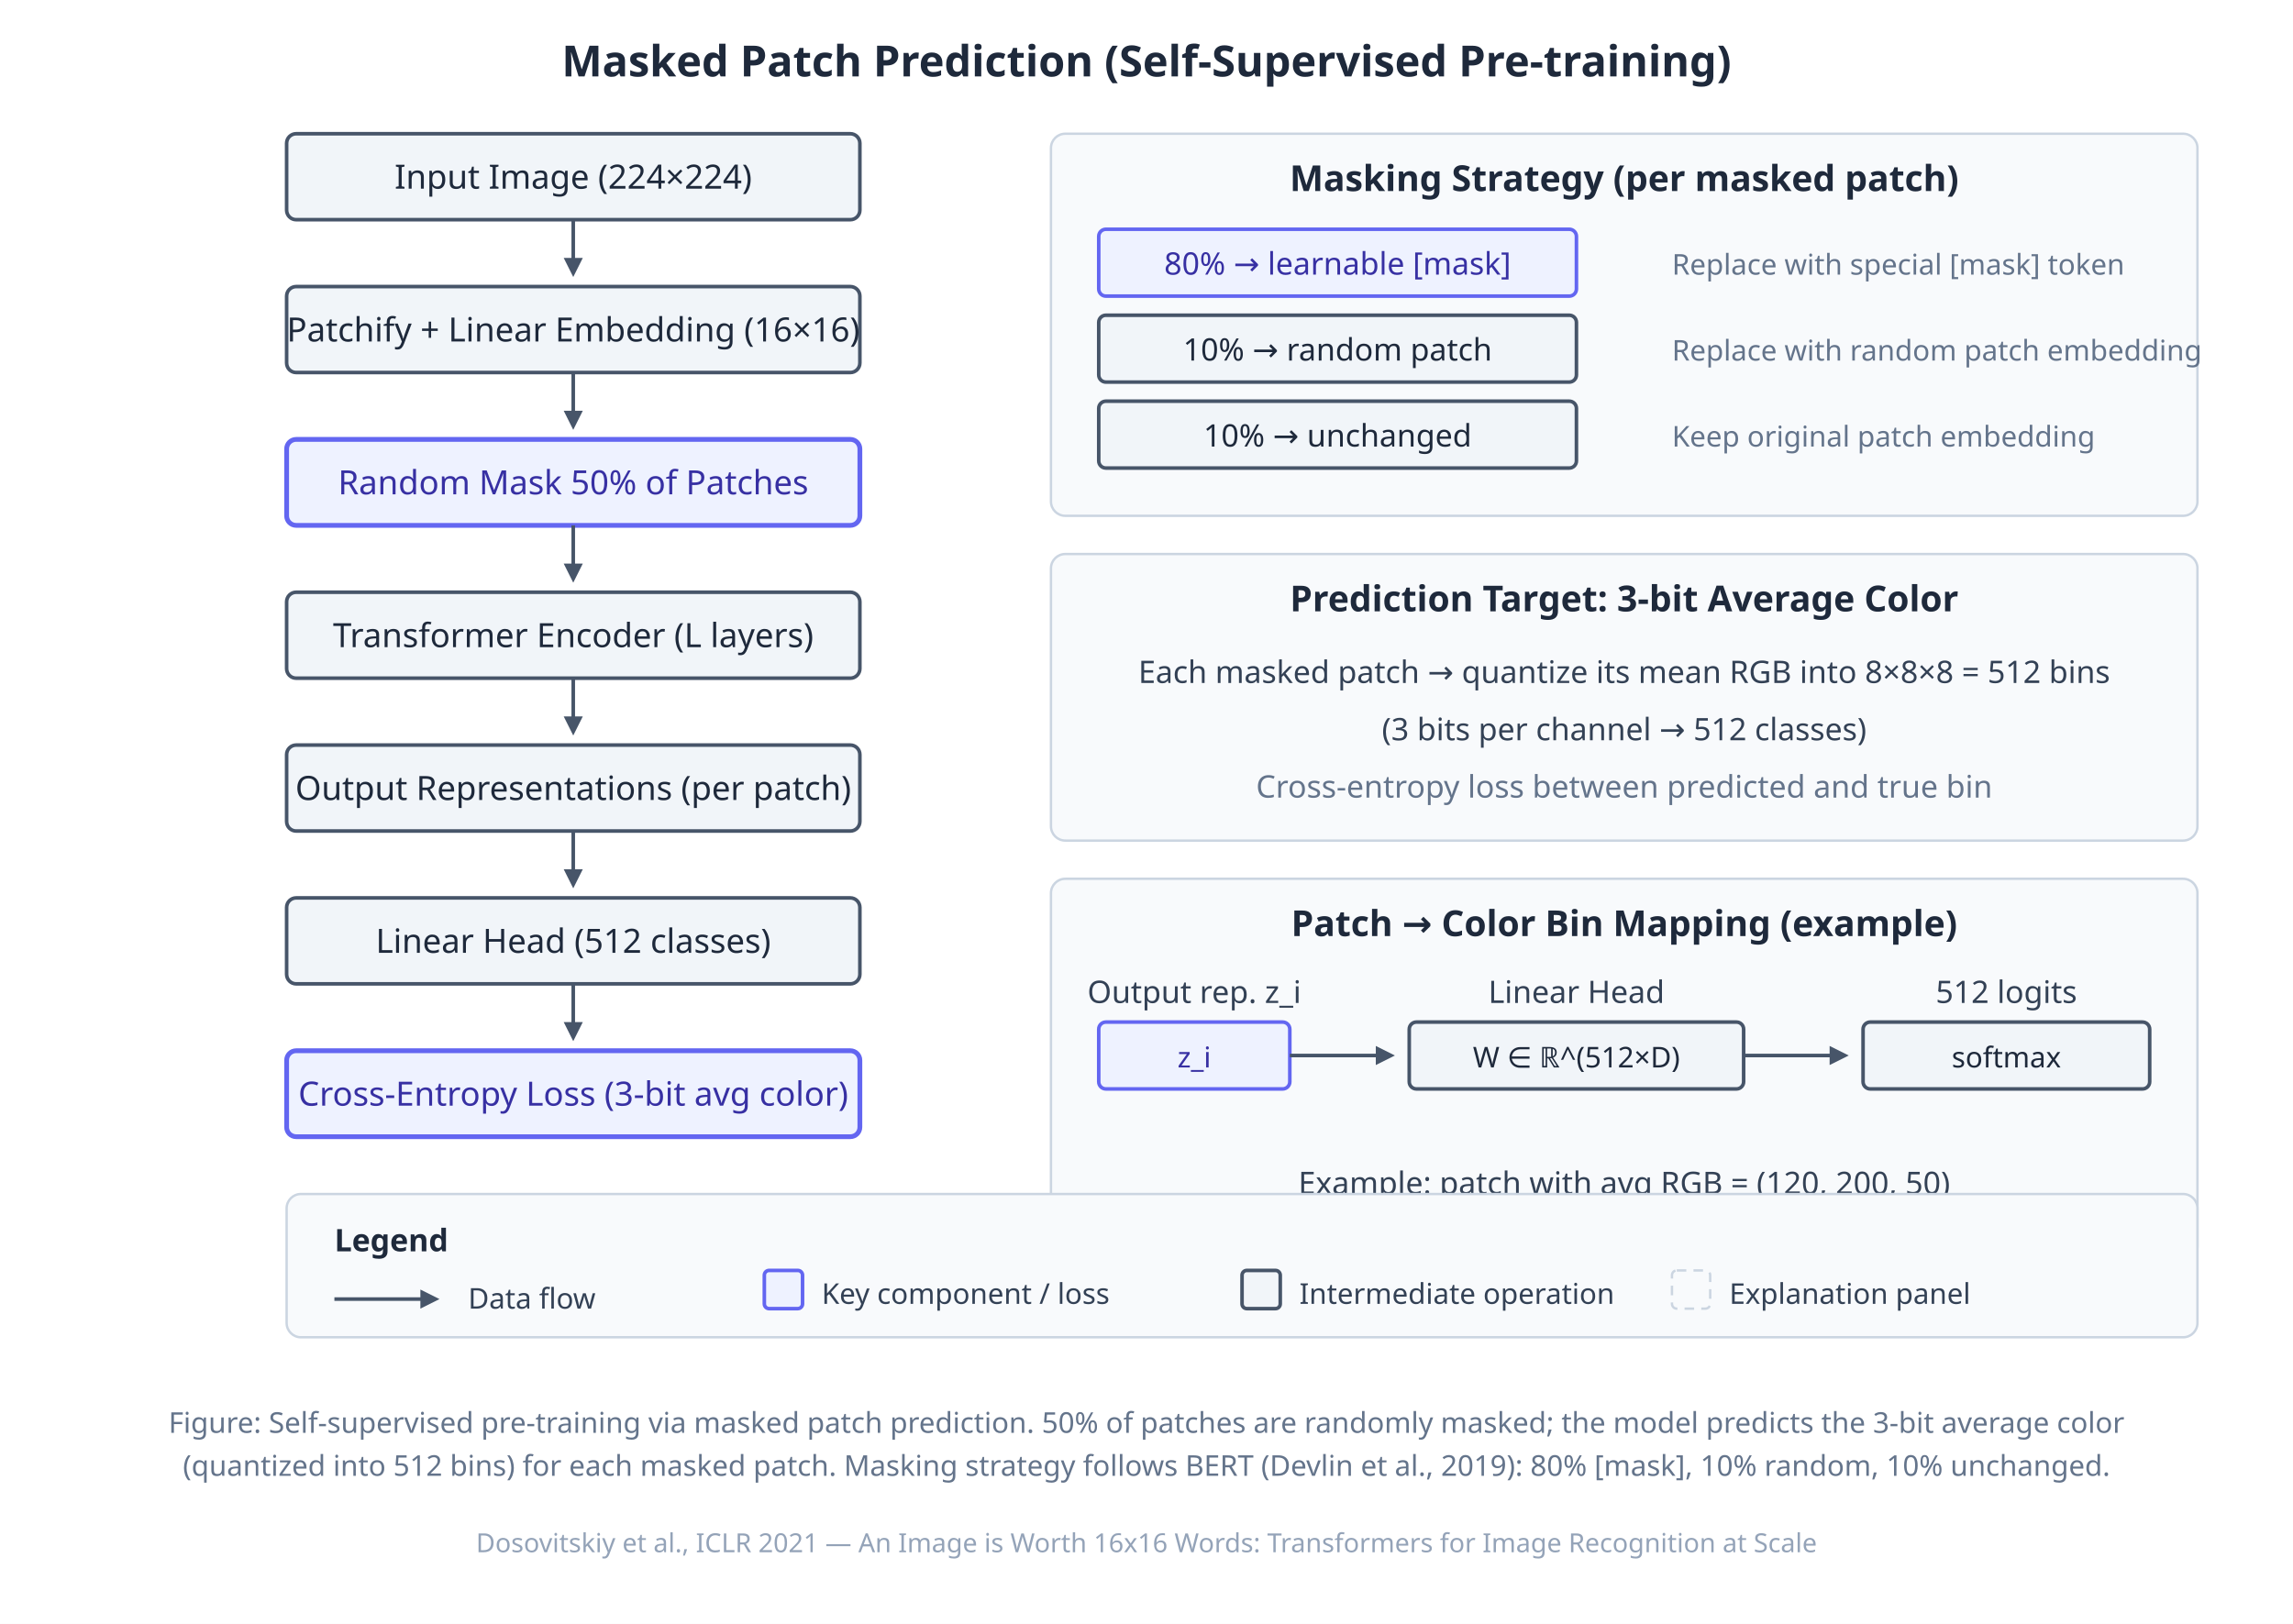
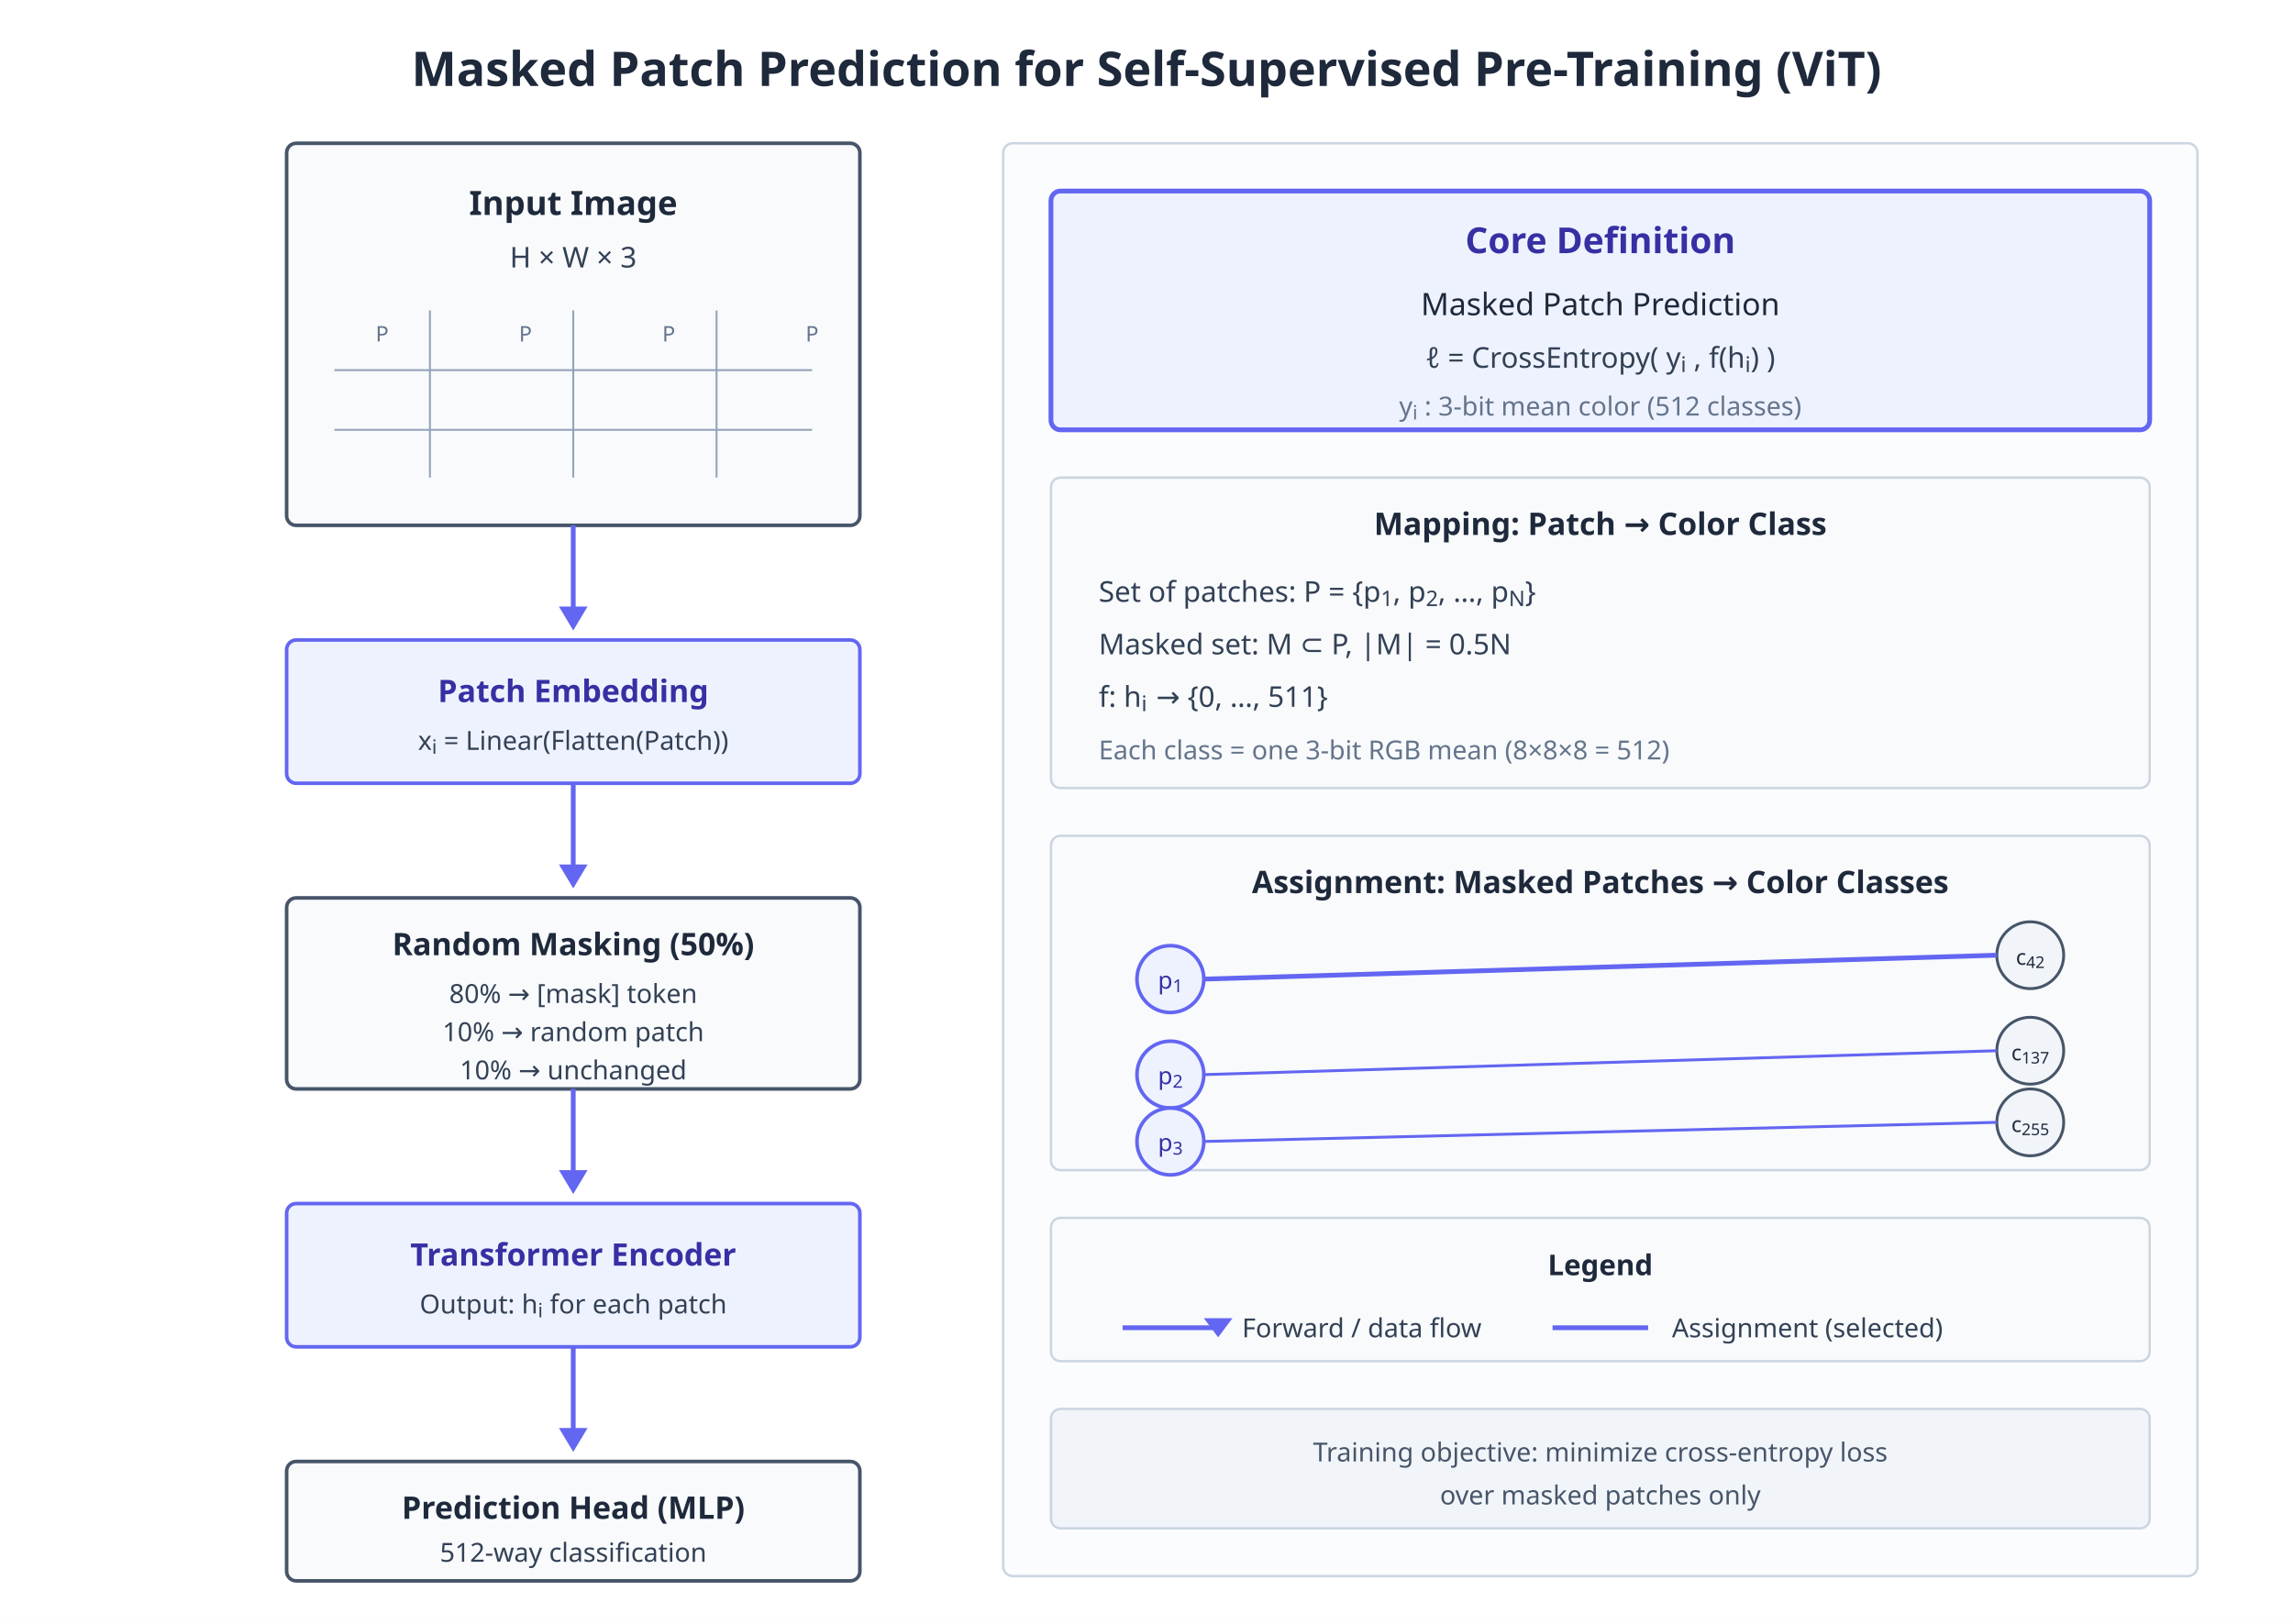
<svg xmlns="http://www.w3.org/2000/svg" viewBox="0 0 960 680" font-family="'Segoe UI','PingFang SC','Microsoft YaHei',sans-serif" width="960" height="680">
  <rect x="0" y="0" width="960" height="680" fill="#ffffff" />
-   <text x="480" y="32" font-size="18" font-weight="700" fill="#1e293b" text-anchor="middle">Masked Patch Prediction (Self-Supervised Pre-training)</text>
-   <rect x="120" y="56" width="240" height="36" rx="4" fill="#f1f5f9" stroke="#475569" stroke-width="1.5" />
-   <text x="240" y="79" font-size="14" fill="#1e293b" text-anchor="middle">Input Image (224×224)</text>
-   <line x1="240" y1="92" x2="240" y2="112" stroke="#475569" stroke-width="1.5" />
-   <polygon points="240,116 236,108 244,108" fill="#475569" />
-   <rect x="120" y="120" width="240" height="36" rx="4" fill="#f1f5f9" stroke="#475569" stroke-width="1.5" />
-   <text x="240" y="143" font-size="14" fill="#1e293b" text-anchor="middle">Patchify + Linear Embedding (16×16)</text>
-   <line x1="240" y1="156" x2="240" y2="176" stroke="#475569" stroke-width="1.5" />
-   <polygon points="240,180 236,172 244,172" fill="#475569" />
-   <rect x="120" y="184" width="240" height="36" rx="4" fill="#eef2ff" stroke="#6366f1" stroke-width="2" />
-   <text x="240" y="207" font-size="14" fill="#3730a3" text-anchor="middle">Random Mask 50% of Patches</text>
-   <line x1="240" y1="220" x2="240" y2="240" stroke="#475569" stroke-width="1.5" />
-   <polygon points="240,244 236,236 244,236" fill="#475569" />
-   <rect x="120" y="248" width="240" height="36" rx="4" fill="#f1f5f9" stroke="#475569" stroke-width="1.5" />
-   <text x="240" y="271" font-size="14" fill="#1e293b" text-anchor="middle">Transformer Encoder (L layers)</text>
-   <line x1="240" y1="284" x2="240" y2="304" stroke="#475569" stroke-width="1.5" />
-   <polygon points="240,308 236,300 244,300" fill="#475569" />
-   <rect x="120" y="312" width="240" height="36" rx="4" fill="#f1f5f9" stroke="#475569" stroke-width="1.5" />
-   <text x="240" y="335" font-size="14" fill="#1e293b" text-anchor="middle">Output Representations (per patch)</text>
-   <line x1="240" y1="348" x2="240" y2="368" stroke="#475569" stroke-width="1.5" />
-   <polygon points="240,372 236,364 244,364" fill="#475569" />
-   <rect x="120" y="376" width="240" height="36" rx="4" fill="#f1f5f9" stroke="#475569" stroke-width="1.5" />
-   <text x="240" y="399" font-size="14" fill="#1e293b" text-anchor="middle">Linear Head (512 classes)</text>
-   <line x1="240" y1="412" x2="240" y2="432" stroke="#475569" stroke-width="1.5" />
-   <polygon points="240,436 236,428 244,428" fill="#475569" />
-   <rect x="120" y="440" width="240" height="36" rx="4" fill="#eef2ff" stroke="#6366f1" stroke-width="2" />
-   <text x="240" y="463" font-size="14" fill="#3730a3" text-anchor="middle">Cross-Entropy Loss (3-bit avg color)</text>
-   <rect x="440" y="56" width="480" height="160" rx="6" fill="#f8fafc" stroke="#cbd5e1" stroke-width="1" />
-   <text x="680" y="80" font-size="15" font-weight="700" fill="#1e293b" text-anchor="middle">Masking Strategy (per masked patch)</text>
-   <rect x="460" y="96" width="200" height="28" rx="3" fill="#eef2ff" stroke="#6366f1" stroke-width="1.5" />
-   <text x="560" y="115" font-size="13" fill="#3730a3" text-anchor="middle">80% → learnable [mask]</text>
-   <rect x="460" y="132" width="200" height="28" rx="3" fill="#f1f5f9" stroke="#475569" stroke-width="1.5" />
-   <text x="560" y="151" font-size="13" fill="#1e293b" text-anchor="middle">10% → random patch</text>
-   <rect x="460" y="168" width="200" height="28" rx="3" fill="#f1f5f9" stroke="#475569" stroke-width="1.5" />
-   <text x="560" y="187" font-size="13" fill="#1e293b" text-anchor="middle">10% → unchanged</text>
-   <text x="700" y="115" font-size="12" fill="#64748b" text-anchor="start">Replace with special [mask] token</text>
-   <text x="700" y="151" font-size="12" fill="#64748b" text-anchor="start">Replace with random patch embedding</text>
-   <text x="700" y="187" font-size="12" fill="#64748b" text-anchor="start">Keep original patch embedding</text>
-   <rect x="440" y="232" width="480" height="120" rx="6" fill="#f8fafc" stroke="#cbd5e1" stroke-width="1" />
-   <text x="680" y="256" font-size="15" font-weight="700" fill="#1e293b" text-anchor="middle">Prediction Target: 3-bit Average Color</text>
-   <text x="680" y="286" font-size="13" fill="#334155" text-anchor="middle">Each masked patch → quantize its mean RGB into 8×8×8 = 512 bins</text>
-   <text x="680" y="310" font-size="13" fill="#334155" text-anchor="middle">(3 bits per channel → 512 classes)</text>
-   <text x="680" y="334" font-size="13" fill="#64748b" text-anchor="middle">Cross-entropy loss between predicted and true bin</text>
-   <rect x="440" y="368" width="480" height="160" rx="6" fill="#f8fafc" stroke="#cbd5e1" stroke-width="1" />
-   <text x="680" y="392" font-size="15" font-weight="700" fill="#1e293b" text-anchor="middle">Patch → Color Bin Mapping (example)</text>
-   <text x="500" y="420" font-size="13" fill="#334155" text-anchor="middle">Output rep. z_i</text>
-   <rect x="460" y="428" width="80" height="28" rx="3" fill="#eef2ff" stroke="#6366f1" stroke-width="1.5" />
-   <text x="500" y="447" font-size="12" fill="#3730a3" text-anchor="middle">z_i</text>
-   <line x1="540" y1="442" x2="580" y2="442" stroke="#475569" stroke-width="1.5" />
-   <polygon points="584,442 576,438 576,446" fill="#475569" />
-   <text x="660" y="420" font-size="13" fill="#334155" text-anchor="middle">Linear Head</text>
-   <rect x="590" y="428" width="140" height="28" rx="3" fill="#f1f5f9" stroke="#475569" stroke-width="1.5" />
-   <text x="660" y="447" font-size="12" fill="#1e293b" text-anchor="middle">W ∈ ℝ^(512×D)</text>
-   <line x1="730" y1="442" x2="770" y2="442" stroke="#475569" stroke-width="1.5" />
-   <polygon points="774,442 766,438 766,446" fill="#475569" />
-   <text x="840" y="420" font-size="13" fill="#334155" text-anchor="middle">512 logits</text>
-   <rect x="780" y="428" width="120" height="28" rx="3" fill="#f1f5f9" stroke="#475569" stroke-width="1.5" />
-   <text x="840" y="447" font-size="12" fill="#1e293b" text-anchor="middle">softmax</text>
-   <text x="680" y="500" font-size="13" fill="#334155" text-anchor="middle">Example: patch with avg RGB = (120, 200, 50)</text>
-   <text x="680" y="520" font-size="12" fill="#64748b" text-anchor="middle">Quantize: R=120/32=3, G=200/32=6, B=50/32=1 → bin index = 3×64+6×8+1 = 241</text>
-   <rect x="120" y="500" width="800" height="60" rx="6" fill="#f8fafc" stroke="#cbd5e1" stroke-width="1" />
-   <text x="140" y="524" font-size="13" font-weight="600" fill="#1e293b">Legend</text>
-   <line x1="140" y1="544" x2="180" y2="544" stroke="#475569" stroke-width="1.5" />
-   <polygon points="184,544 176,540 176,548" fill="#475569" />
-   <text x="196" y="548" font-size="12" fill="#334155">Data flow</text>
-   <rect x="320" y="532" width="16" height="16" rx="2" fill="#eef2ff" stroke="#6366f1" stroke-width="1.5" />
-   <text x="344" y="546" font-size="12" fill="#334155">Key component / loss</text>
-   <rect x="520" y="532" width="16" height="16" rx="2" fill="#f1f5f9" stroke="#475569" stroke-width="1.5" />
-   <text x="544" y="546" font-size="12" fill="#334155">Intermediate operation</text>
-   <rect x="700" y="532" width="16" height="16" rx="2" fill="#f8fafc" stroke="#cbd5e1" stroke-width="1" stroke-dasharray="4,3" />
-   <text x="724" y="546" font-size="12" fill="#334155">Explanation panel</text>
-   <text x="480" y="600" font-size="12" fill="#64748b" text-anchor="middle">Figure: Self-supervised pre-training via masked patch prediction. 50% of patches are randomly masked; the model predicts the 3-bit average color</text>
-   <text x="480" y="618" font-size="12" fill="#64748b" text-anchor="middle">(quantized into 512 bins) for each masked patch. Masking strategy follows BERT (Devlin et al., 2019): 80% [mask], 10% random, 10% unchanged.</text>
-   <text x="480" y="650" font-size="11" fill="#94a3b8" text-anchor="middle">Dosovitskiy et al., ICLR 2021 — An Image is Worth 16x16 Words: Transformers for Image Recognition at Scale</text>
+   <text x="480" y="36" font-size="20" font-weight="bold" fill="#1e293b" text-anchor="middle">Masked Patch Prediction for Self-Supervised Pre-Training (ViT)</text>
+   <rect x="120" y="60" width="240" height="160" rx="4" fill="#f8fafc" stroke="#475569" stroke-width="1.5" />
+   <text x="240" y="90" font-size="14" font-weight="bold" fill="#1e293b" text-anchor="middle">Input Image</text>
+   <text x="240" y="112" font-size="12" fill="#334155" text-anchor="middle">H × W × 3</text>
+   <line x1="180" y1="130" x2="180" y2="200" stroke="#94a3b8" stroke-width="0.8" />
+   <line x1="240" y1="130" x2="240" y2="200" stroke="#94a3b8" stroke-width="0.8" />
+   <line x1="300" y1="130" x2="300" y2="200" stroke="#94a3b8" stroke-width="0.8" />
+   <line x1="140" y1="155" x2="340" y2="155" stroke="#94a3b8" stroke-width="0.8" />
+   <line x1="140" y1="180" x2="340" y2="180" stroke="#94a3b8" stroke-width="0.8" />
+   <text x="160" y="143" font-size="9" fill="#64748b" text-anchor="middle">P</text>
+   <text x="220" y="143" font-size="9" fill="#64748b" text-anchor="middle">P</text>
+   <text x="280" y="143" font-size="9" fill="#64748b" text-anchor="middle">P</text>
+   <text x="340" y="143" font-size="9" fill="#64748b" text-anchor="middle">P</text>
+   <line x1="240" y1="220" x2="240" y2="260" stroke="#6366f1" stroke-width="2" />
+   <polygon points="240,264 234,254 246,254" fill="#6366f1" />
+   <rect x="120" y="268" width="240" height="60" rx="4" fill="#eef2ff" stroke="#6366f1" stroke-width="1.5" />
+   <text x="240" y="294" font-size="13" font-weight="bold" fill="#3730a3" text-anchor="middle">Patch Embedding</text>
+   <text x="240" y="314" font-size="11" fill="#334155" text-anchor="middle">x<tspan baseline-shift="sub" font-size="75%">i</tspan> = Linear(Flatten(Patch))</text>
+   <line x1="240" y1="328" x2="240" y2="368" stroke="#6366f1" stroke-width="2" />
+   <polygon points="240,372 234,362 246,362" fill="#6366f1" />
+   <rect x="120" y="376" width="240" height="80" rx="4" fill="#f8fafc" stroke="#475569" stroke-width="1.5" />
+   <text x="240" y="400" font-size="13" font-weight="bold" fill="#1e293b" text-anchor="middle">Random Masking (50%)</text>
+   <text x="240" y="420" font-size="11" fill="#334155" text-anchor="middle">80% → [mask] token</text>
+   <text x="240" y="436" font-size="11" fill="#334155" text-anchor="middle">10% → random patch</text>
+   <text x="240" y="452" font-size="11" fill="#334155" text-anchor="middle">10% → unchanged</text>
+   <line x1="240" y1="456" x2="240" y2="496" stroke="#6366f1" stroke-width="2" />
+   <polygon points="240,500 234,490 246,490" fill="#6366f1" />
+   <rect x="120" y="504" width="240" height="60" rx="4" fill="#eef2ff" stroke="#6366f1" stroke-width="1.5" />
+   <text x="240" y="530" font-size="13" font-weight="bold" fill="#3730a3" text-anchor="middle">Transformer Encoder</text>
+   <text x="240" y="550" font-size="11" fill="#334155" text-anchor="middle">Output: h<tspan baseline-shift="sub" font-size="75%">i</tspan> for each patch</text>
+   <line x1="240" y1="564" x2="240" y2="604" stroke="#6366f1" stroke-width="2" />
+   <polygon points="240,608 234,598 246,598" fill="#6366f1" />
+   <rect x="120" y="612" width="240" height="50" rx="4" fill="#f8fafc" stroke="#475569" stroke-width="1.5" />
+   <text x="240" y="636" font-size="13" font-weight="bold" fill="#1e293b" text-anchor="middle">Prediction Head (MLP)</text>
+   <text x="240" y="654" font-size="11" fill="#334155" text-anchor="middle">512-way classification</text>
+   <rect x="420" y="60" width="500" height="600" rx="4" fill="#fbfcfe" stroke="#cbd5e1" stroke-width="1" />
+   <rect x="440" y="80" width="460" height="100" rx="4" fill="#eef2ff" stroke="#6366f1" stroke-width="2" />
+   <text x="670" y="106" font-size="15" font-weight="bold" fill="#3730a3" text-anchor="middle">Core Definition</text>
+   <text x="670" y="132" font-size="13" fill="#1e293b" text-anchor="middle">Masked Patch Prediction</text>
+   <text x="670" y="154" font-size="12" fill="#334155" text-anchor="middle">ℓ = CrossEntropy( y<tspan baseline-shift="sub" font-size="75%">i</tspan> , f(h<tspan baseline-shift="sub" font-size="75%">i</tspan>) )</text>
+   <text x="670" y="174" font-size="11" fill="#64748b" text-anchor="middle">y<tspan baseline-shift="sub" font-size="75%">i</tspan> : 3-bit mean color (512 classes)</text>
+   <rect x="440" y="200" width="460" height="130" rx="4" fill="#f8fafc" stroke="#cbd5e1" stroke-width="1" />
+   <text x="670" y="224" font-size="13" font-weight="bold" fill="#1e293b" text-anchor="middle">Mapping: Patch → Color Class</text>
+   <text x="460" y="252" font-size="12" fill="#334155">Set of patches: P = {p<tspan baseline-shift="sub" font-size="75%">1</tspan>, p<tspan baseline-shift="sub" font-size="75%">2</tspan>, …, p<tspan baseline-shift="sub" font-size="75%">N</tspan>}</text>
+   <text x="460" y="274" font-size="12" fill="#334155">Masked set: M ⊂ P, |M| = 0.5N</text>
+   <text x="460" y="296" font-size="12" fill="#334155">f: h<tspan baseline-shift="sub" font-size="75%">i</tspan> → {0, …, 511}</text>
+   <text x="460" y="318" font-size="11" fill="#64748b">Each class = one 3-bit RGB mean (8×8×8 = 512)</text>
+   <rect x="440" y="350" width="460" height="140" rx="4" fill="#f8fafc" stroke="#cbd5e1" stroke-width="1" />
+   <text x="670" y="374" font-size="13" font-weight="bold" fill="#1e293b" text-anchor="middle">Assignment: Masked Patches → Color Classes</text>
+   <circle cx="490" cy="410" r="14" fill="#eef2ff" stroke="#6366f1" stroke-width="1.5" />
+   <text x="490" y="414" font-size="10" fill="#3730a3" text-anchor="middle">p<tspan baseline-shift="sub" font-size="75%">1</tspan>
+   </text>
+   <circle cx="490" cy="450" r="14" fill="#eef2ff" stroke="#6366f1" stroke-width="1.5" />
+   <text x="490" y="454" font-size="10" fill="#3730a3" text-anchor="middle">p<tspan baseline-shift="sub" font-size="75%">2</tspan>
+   </text>
+   <circle cx="490" cy="478" r="14" fill="#eef2ff" stroke="#6366f1" stroke-width="1.5" />
+   <text x="490" y="482" font-size="10" fill="#3730a3" text-anchor="middle">p<tspan baseline-shift="sub" font-size="75%">3</tspan>
+   </text>
+   <circle cx="850" cy="400" r="14" fill="#f1f5f9" stroke="#475569" stroke-width="1.2" />
+   <text x="850" y="404" font-size="9" fill="#1e293b" text-anchor="middle">c<tspan baseline-shift="sub" font-size="75%">42</tspan>
+   </text>
+   <circle cx="850" cy="440" r="14" fill="#f1f5f9" stroke="#475569" stroke-width="1.2" />
+   <text x="850" y="444" font-size="9" fill="#1e293b" text-anchor="middle">c<tspan baseline-shift="sub" font-size="75%">137</tspan>
+   </text>
+   <circle cx="850" cy="470" r="14" fill="#f1f5f9" stroke="#475569" stroke-width="1.2" />
+   <text x="850" y="474" font-size="9" fill="#1e293b" text-anchor="middle">c<tspan baseline-shift="sub" font-size="75%">255</tspan>
+   </text>
+   <line x1="504" y1="410" x2="836" y2="400" stroke="#6366f1" stroke-width="2" />
+   <line x1="504" y1="450" x2="836" y2="440" stroke="#6366f1" stroke-width="1.2" />
+   <line x1="504" y1="478" x2="836" y2="470" stroke="#6366f1" stroke-width="1.2" />
+   <rect x="440" y="510" width="460" height="60" rx="4" fill="#f8fafc" stroke="#cbd5e1" stroke-width="1" />
+   <text x="670" y="534" font-size="12" font-weight="bold" fill="#1e293b" text-anchor="middle">Legend</text>
+   <line x1="470" y1="556" x2="510" y2="556" stroke="#6366f1" stroke-width="2" />
+   <polygon points="510,560 504,552 516,552" fill="#6366f1" />
+   <text x="520" y="560" font-size="11" fill="#334155">Forward / data flow</text>
+   <line x1="650" y1="556" x2="690" y2="556" stroke="#6366f1" stroke-width="2" />
+   <text x="700" y="560" font-size="11" fill="#334155">Assignment (selected)</text>
+   <rect x="440" y="590" width="460" height="50" rx="4" fill="#f1f5f9" stroke="#cbd5e1" stroke-width="1" />
+   <text x="670" y="612" font-size="11" fill="#475569" text-anchor="middle">Training objective: minimize cross-entropy loss</text>
+   <text x="670" y="630" font-size="11" fill="#475569" text-anchor="middle">over masked patches only</text>
</svg>
